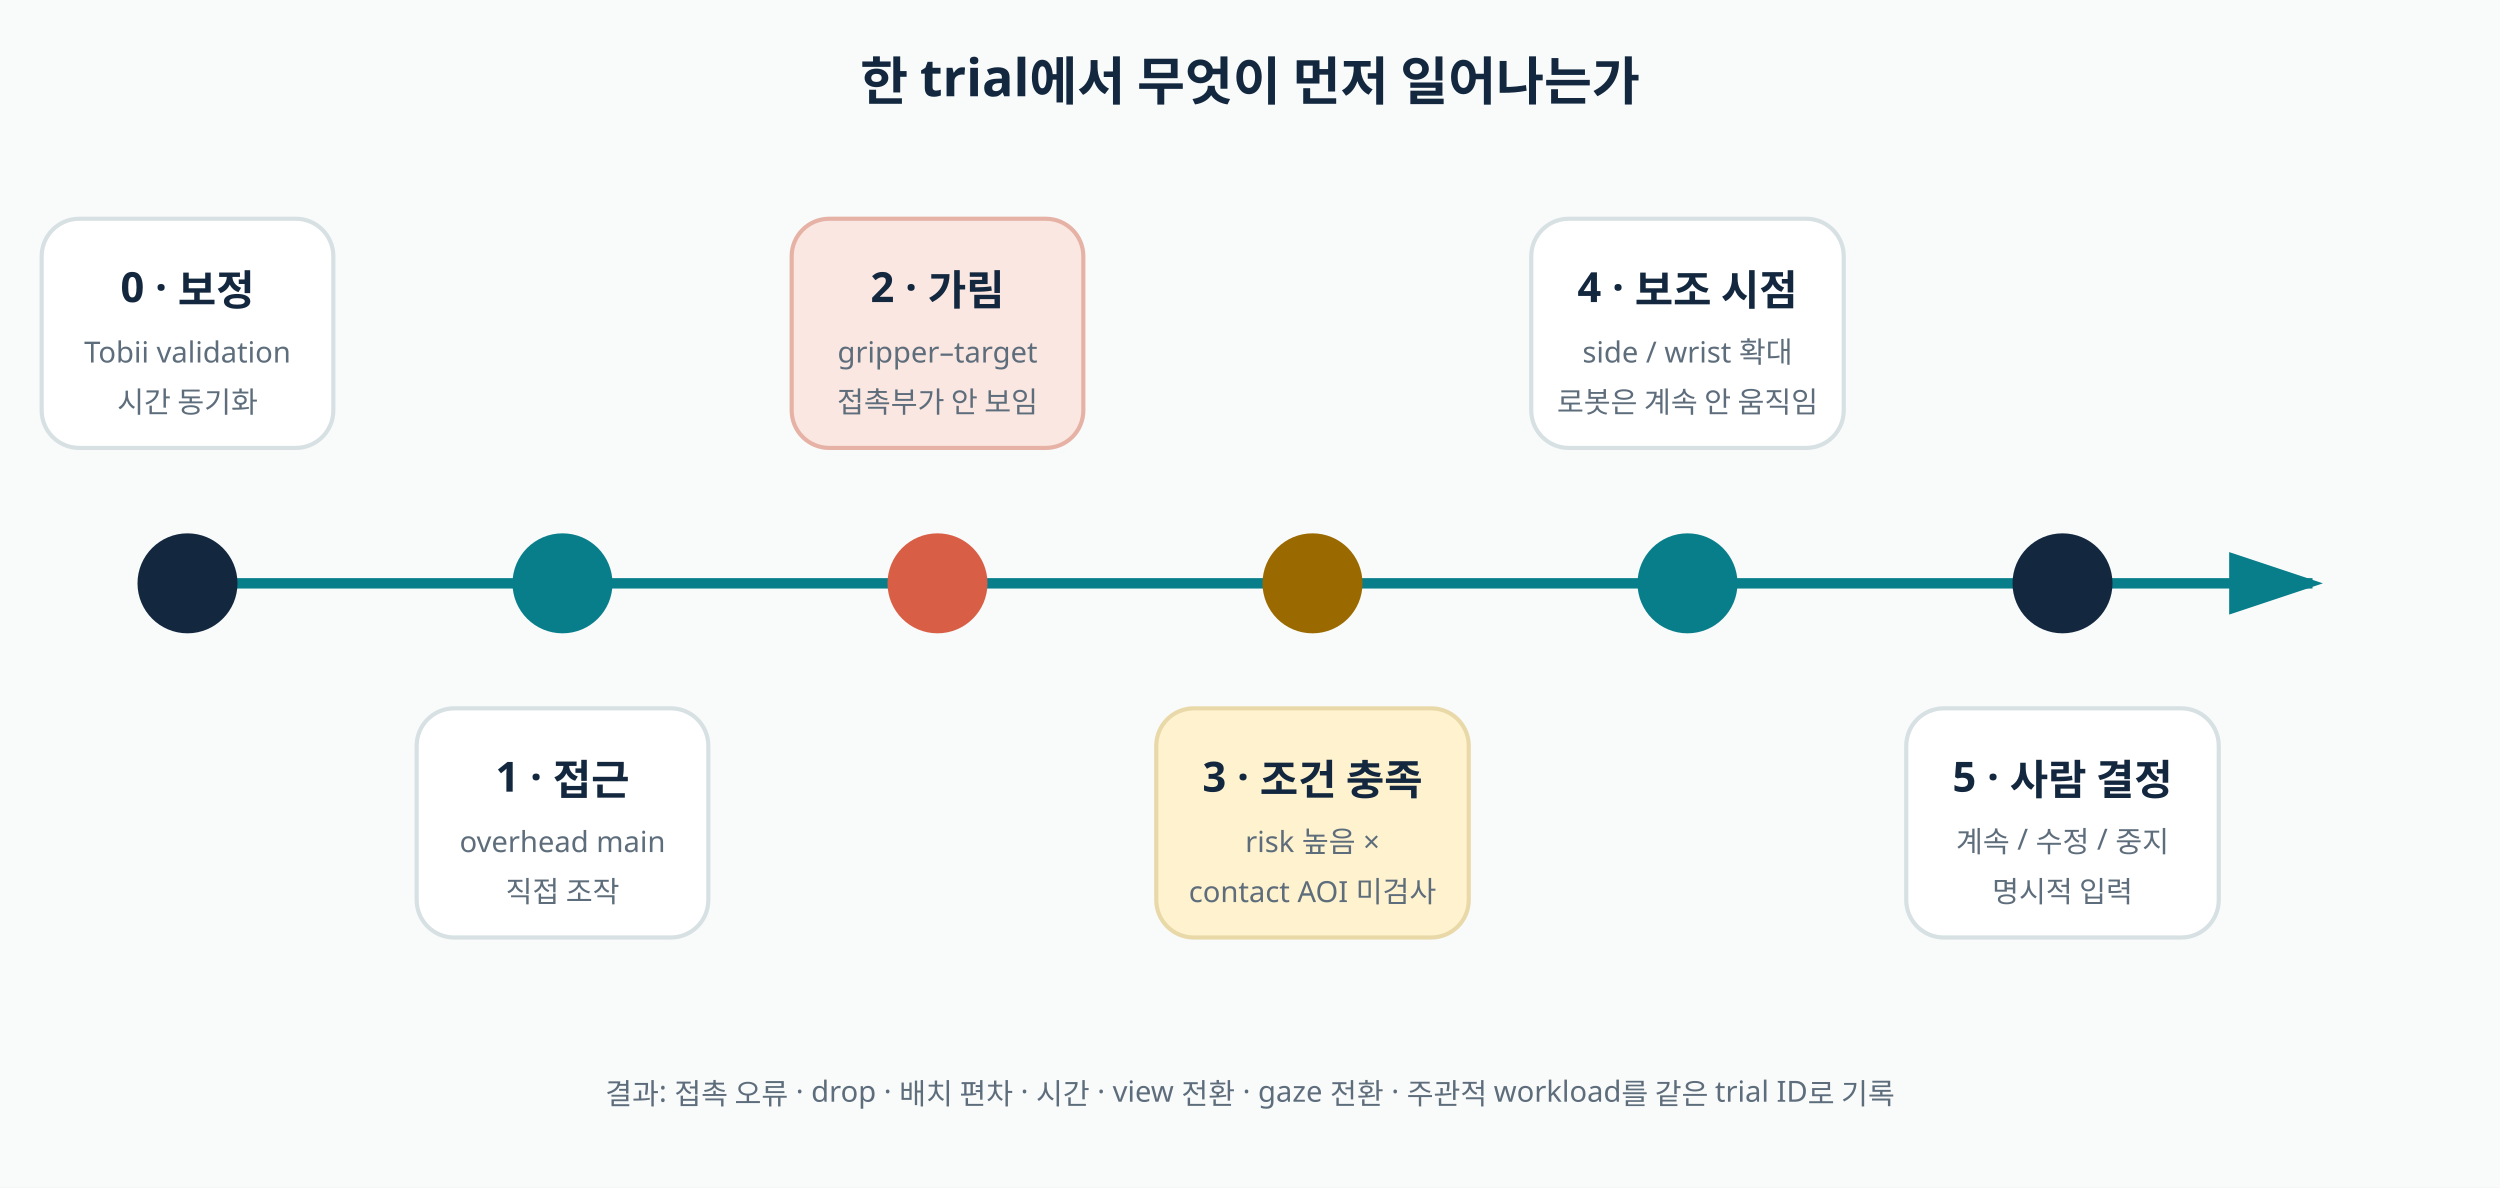
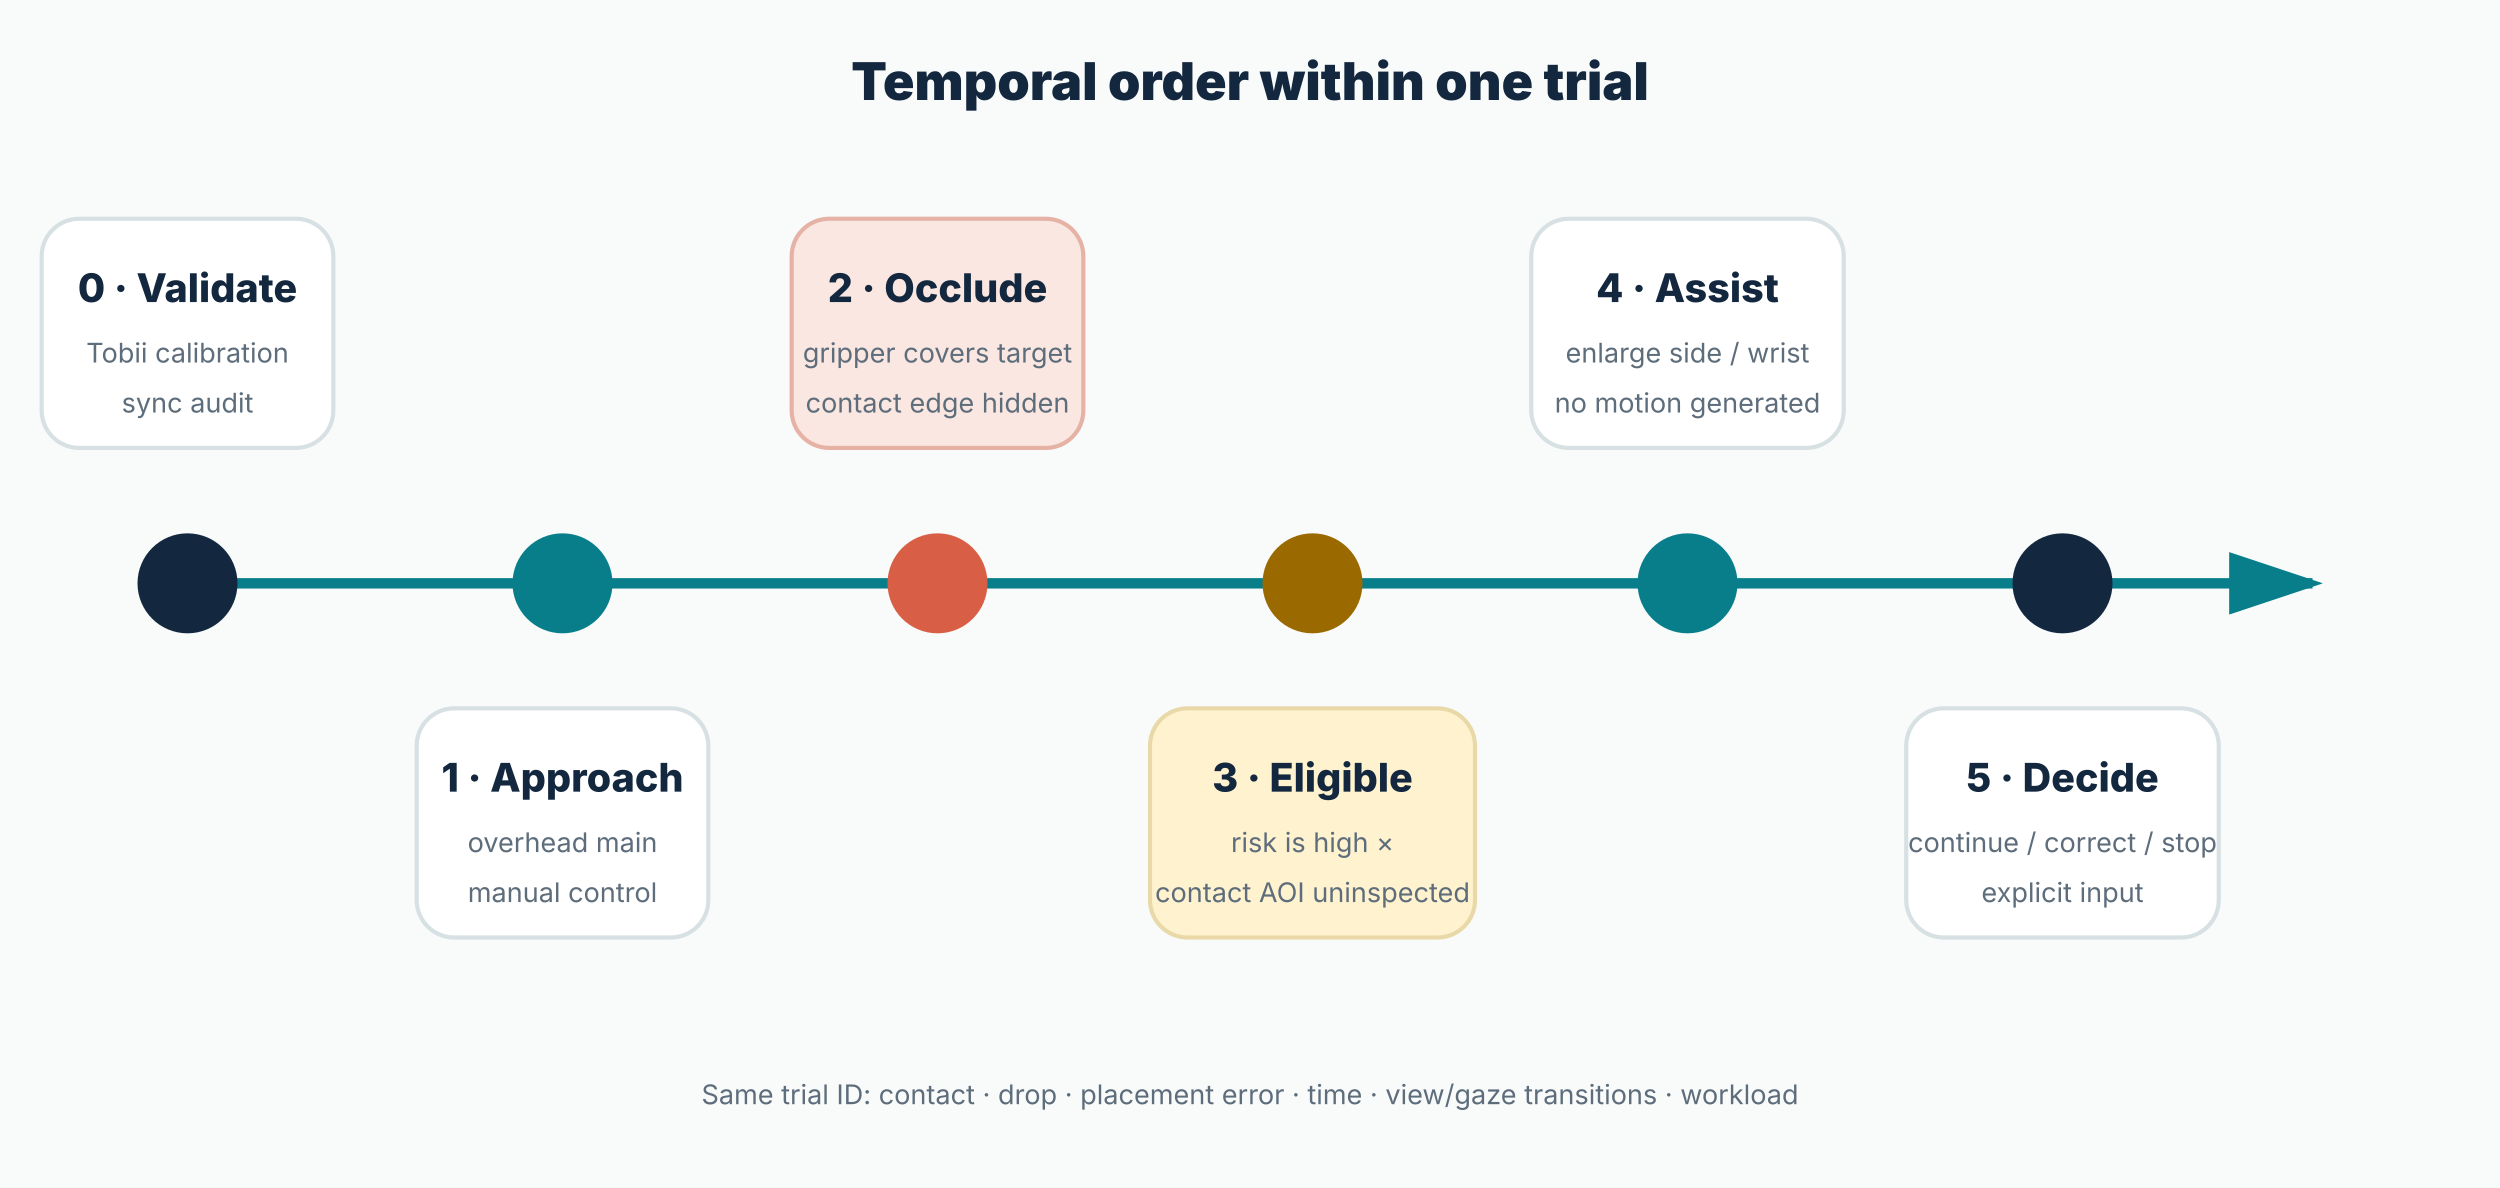
<svg xmlns="http://www.w3.org/2000/svg" viewBox="0 0 1200 570" role="img" aria-labelledby="title desc">
  <defs>
    <marker id="a" markerWidth="10" markerHeight="10" refX="8" refY="3" orient="auto">
      <path d="M0 0L9 3L0 6Z" fill="#087e8b" />
    </marker>
-     <style>.t{font-family:Pretendard,'Noto Sans KR',sans-serif;fill:#13283f}.h{font-weight:800;font-size:20px}.m{font-size:14px;fill:#5e6d7b}.line{stroke:#087e8b;stroke-width:5;marker-end:url(#a)}.box{fill:#fff;stroke:#d7e0e2;stroke-width:2}</style>
+     <style>.t{font-family:Inter,Arial,sans-serif;fill:#13283f}.h{font-weight:800;font-size:19px}.m{font-size:13px;fill:#5e6d7b}.line{stroke:#087e8b;stroke-width:5;marker-end:url(#a)}.box{fill:#fff;stroke:#d7e0e2;stroke-width:2}</style>
  </defs>
  <rect width="1200" height="570" fill="#f9fbfb" />
-   <text class="t" x="600" y="48" text-anchor="middle" font-size="25" font-weight="850">한 trial에서 무엇이 먼저 일어나는가</text>
+   <text class="t" x="600" y="48" text-anchor="middle" font-size="25" font-weight="850">Temporal order within one trial</text>
  <line class="line" x1="95" y1="280" x2="1110" y2="280" />
  <g transform="translate(90 0)">
-     <circle cx="0" cy="280" r="24" fill="#13283f" />
+     <circle cy="280" r="24" fill="#13283f" />
    <rect class="box" x="-70" y="105" width="140" height="110" rx="18" />
-     <text class="t h" x="0" y="145" text-anchor="middle">0 · 보정</text>
-     <text class="t m" x="0" y="174" text-anchor="middle">Tobii validation</text>
-     <text class="t m" x="0" y="198" text-anchor="middle">시간 동기화</text>
+     <text class="t h" y="145" text-anchor="middle">0 · Validate</text>
+     <text class="t m" y="174" text-anchor="middle">Tobii calibration</text>
+     <text class="t m" y="198" text-anchor="middle">sync audit</text>
  </g>
  <g transform="translate(270 0)">
-     <circle cx="0" cy="280" r="24" fill="#087e8b" />
+     <circle cy="280" r="24" fill="#087e8b" />
    <rect class="box" x="-70" y="340" width="140" height="110" rx="18" />
-     <text class="t h" x="0" y="380" text-anchor="middle">1 · 접근</text>
-     <text class="t m" x="0" y="409" text-anchor="middle">overhead main</text>
-     <text class="t m" x="0" y="433" text-anchor="middle">직접 조작</text>
+     <text class="t h" y="380" text-anchor="middle">1 · Approach</text>
+     <text class="t m" y="409" text-anchor="middle">overhead main</text>
+     <text class="t m" y="433" text-anchor="middle">manual control</text>
  </g>
  <g transform="translate(450 0)">
-     <circle cx="0" cy="280" r="24" fill="#d85f45" />
+     <circle cy="280" r="24" fill="#d85f45" />
    <rect x="-70" y="105" width="140" height="110" rx="18" fill="#fae7e1" stroke="#e5b2a5" stroke-width="2" />
-     <text class="t h" x="0" y="145" text-anchor="middle">2 · 가림</text>
-     <text class="t m" x="0" y="174" text-anchor="middle">gripper–target</text>
-     <text class="t m" x="0" y="198" text-anchor="middle">접촉부가 안 보임</text>
+     <text class="t h" y="145" text-anchor="middle">2 · Occlude</text>
+     <text class="t m" y="174" text-anchor="middle">gripper covers target</text>
+     <text class="t m" y="198" text-anchor="middle">contact edge hidden</text>
  </g>
  <g transform="translate(630 0)">
-     <circle cx="0" cy="280" r="24" fill="#9a6900" />
-     <rect x="-75" y="340" width="150" height="110" rx="18" fill="#fff2cf" stroke="#e9d9a9" stroke-width="2" />
-     <text class="t h" x="0" y="380" text-anchor="middle">3 · 조건 충족</text>
-     <text class="t m" x="0" y="409" text-anchor="middle">risk 높음 ×</text>
-     <text class="t m" x="0" y="433" text-anchor="middle">contact AOI 미검사</text>
+     <circle cy="280" r="24" fill="#9a6900" />
+     <rect x="-78" y="340" width="156" height="110" rx="18" fill="#fff2cf" stroke="#e9d9a9" stroke-width="2" />
+     <text class="t h" y="380" text-anchor="middle">3 · Eligible</text>
+     <text class="t m" y="409" text-anchor="middle">risk is high ×</text>
+     <text class="t m" y="433" text-anchor="middle">contact AOI uninspected</text>
  </g>
  <g transform="translate(810 0)">
-     <circle cx="0" cy="280" r="24" fill="#087e8b" />
+     <circle cy="280" r="24" fill="#087e8b" />
    <rect class="box" x="-75" y="105" width="150" height="110" rx="18" />
-     <text class="t h" x="0" y="145" text-anchor="middle">4 · 보조 시점</text>
-     <text class="t m" x="0" y="174" text-anchor="middle">side / wrist 확대</text>
-     <text class="t m" x="0" y="198" text-anchor="middle">로봇은 계속 안 움직임</text>
+     <text class="t h" y="145" text-anchor="middle">4 · Assist</text>
+     <text class="t m" y="174" text-anchor="middle">enlarge side / wrist</text>
+     <text class="t m" y="198" text-anchor="middle">no motion generated</text>
  </g>
  <g transform="translate(990 0)">
-     <circle cx="0" cy="280" r="24" fill="#13283f" />
+     <circle cy="280" r="24" fill="#13283f" />
    <rect class="box" x="-75" y="340" width="150" height="110" rx="18" />
-     <text class="t h" x="0" y="380" text-anchor="middle">5 · 사람 결정</text>
-     <text class="t m" x="0" y="409" text-anchor="middle">계속 / 수정 / 중지</text>
-     <text class="t m" x="0" y="433" text-anchor="middle">명시적 입력</text>
+     <text class="t h" y="380" text-anchor="middle">5 · Decide</text>
+     <text class="t m" y="409" text-anchor="middle">continue / correct / stop</text>
+     <text class="t m" y="433" text-anchor="middle">explicit input</text>
  </g>
-   <text class="t m" x="600" y="530" text-anchor="middle">결과: 접촉 오류 · drop · 배치 편차 · 시간 · view 전환 · gaze 전환 · 주관적 workload를 같은 trial ID로 기록</text>
+   <text class="t m" x="600" y="530" text-anchor="middle">Same trial ID: contact · drop · placement error · time · view/gaze transitions · workload</text>
</svg>
